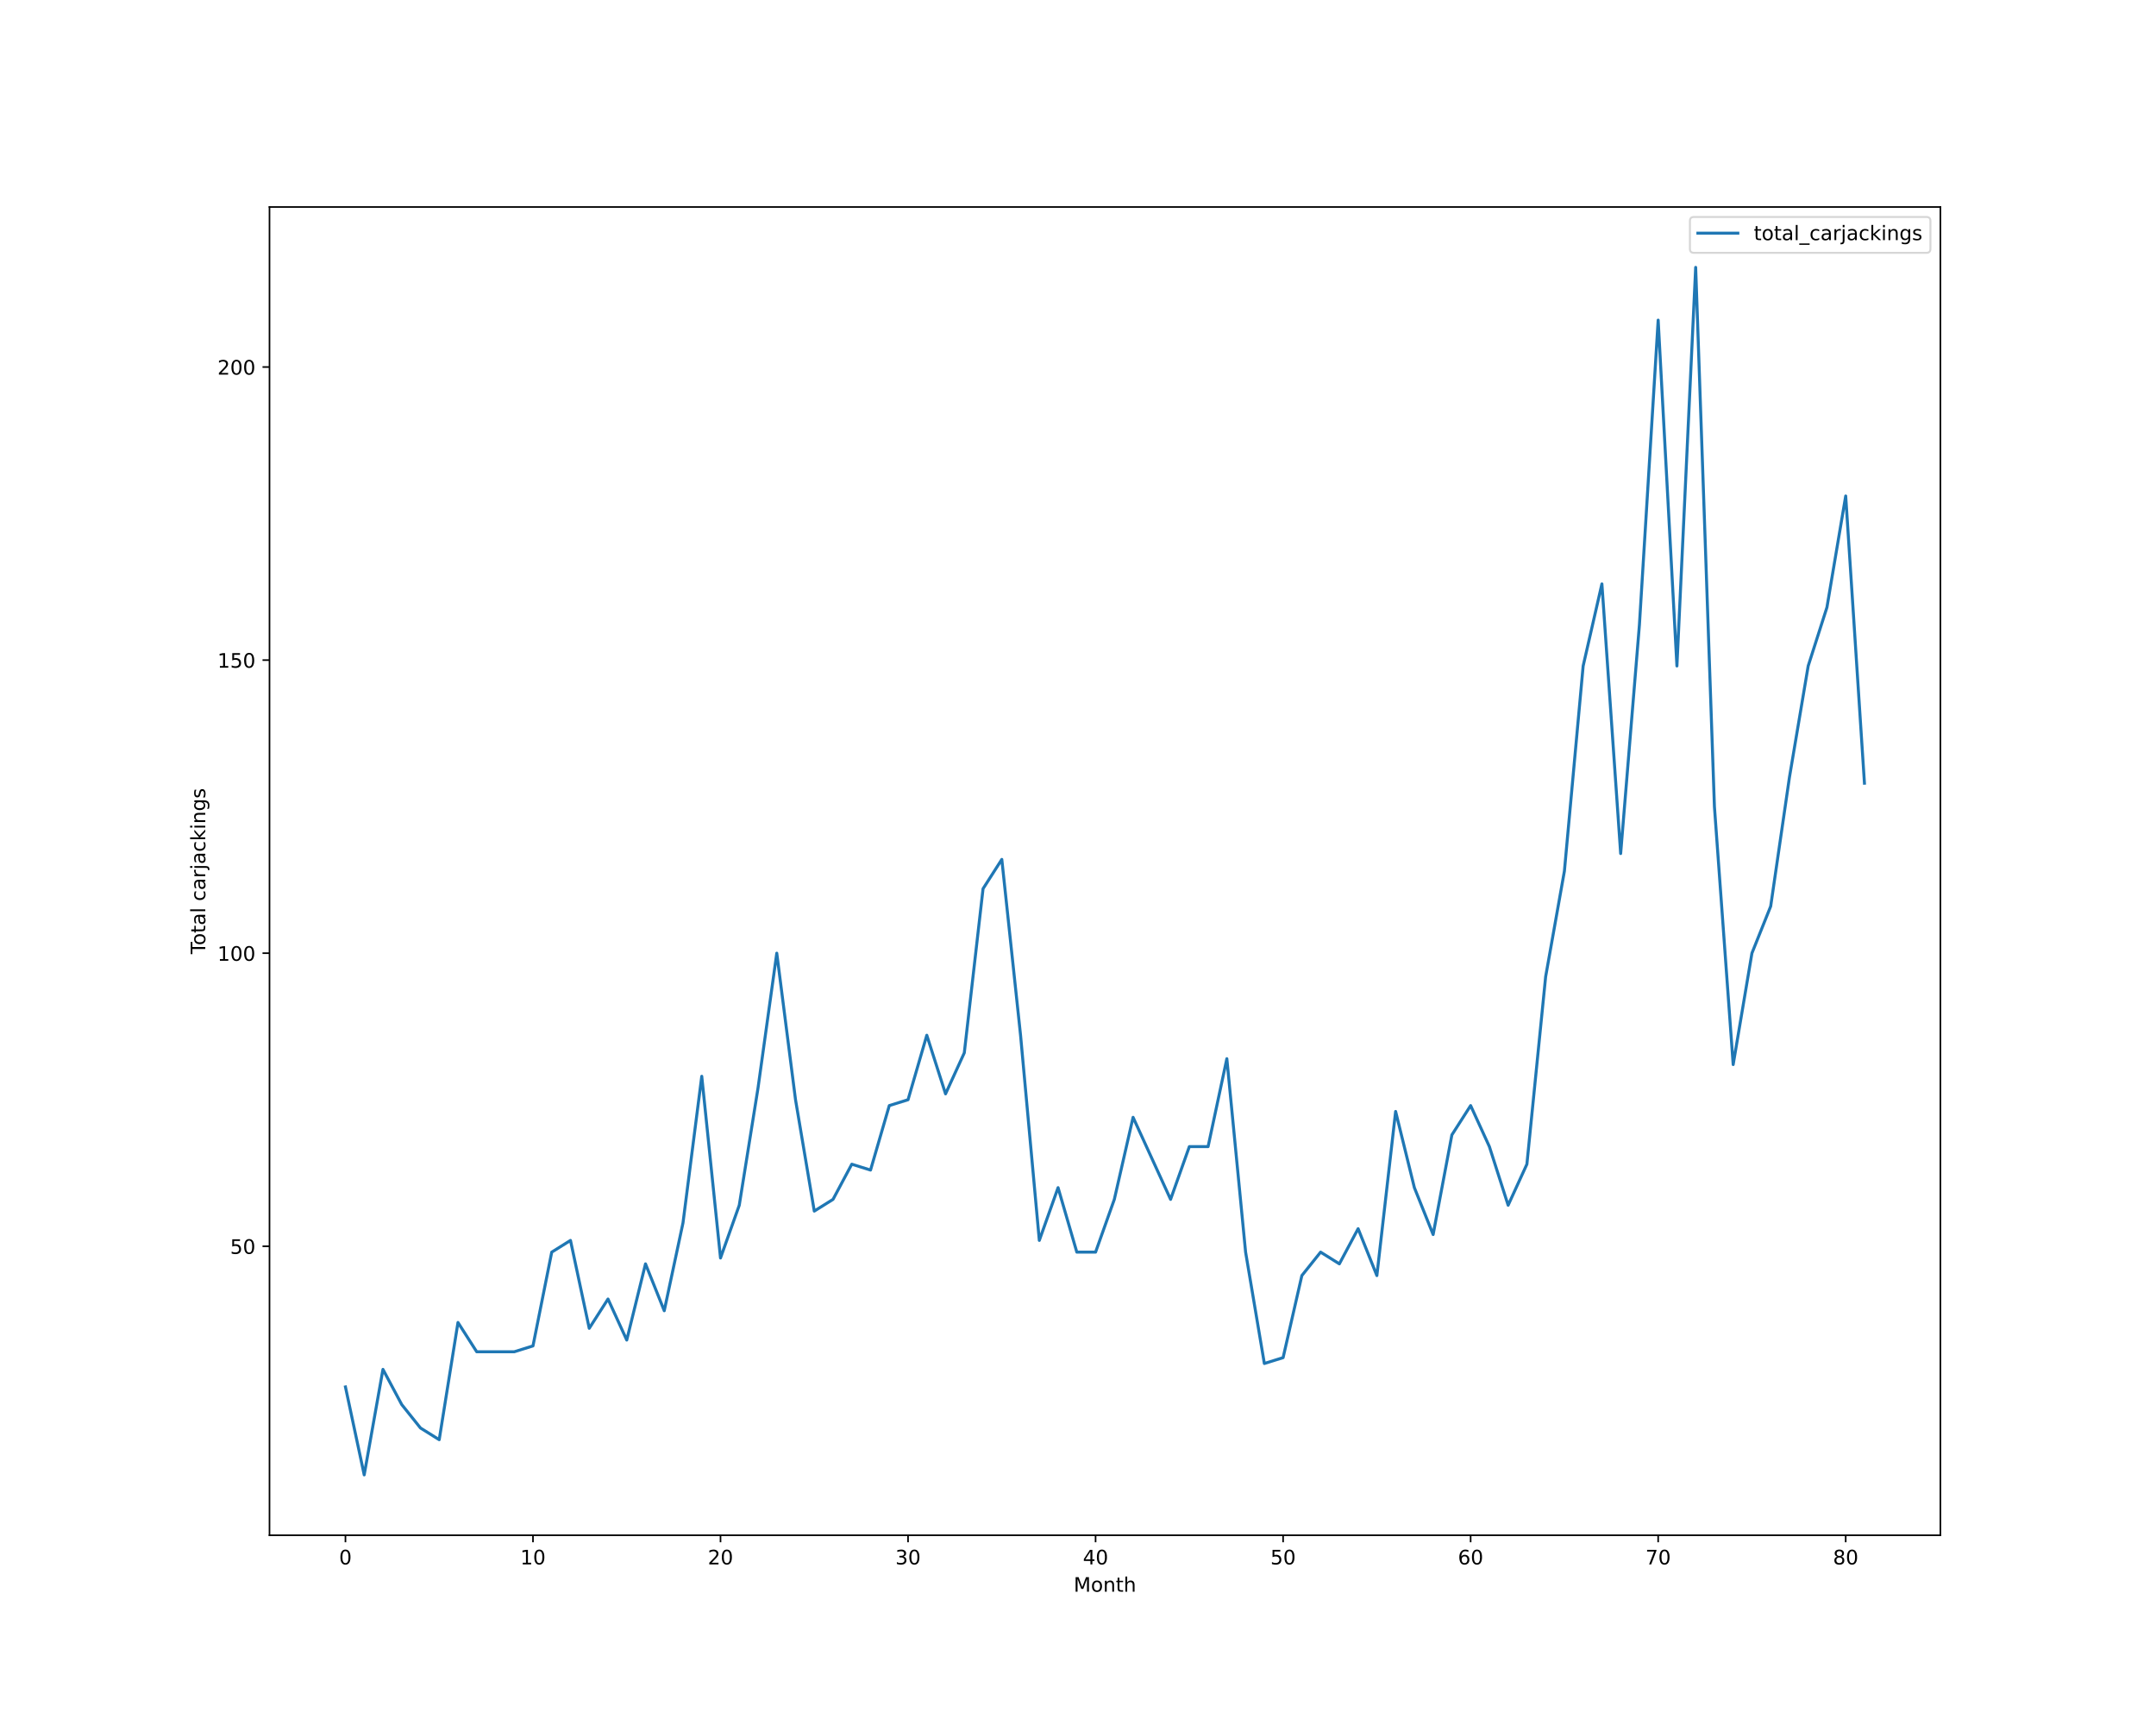
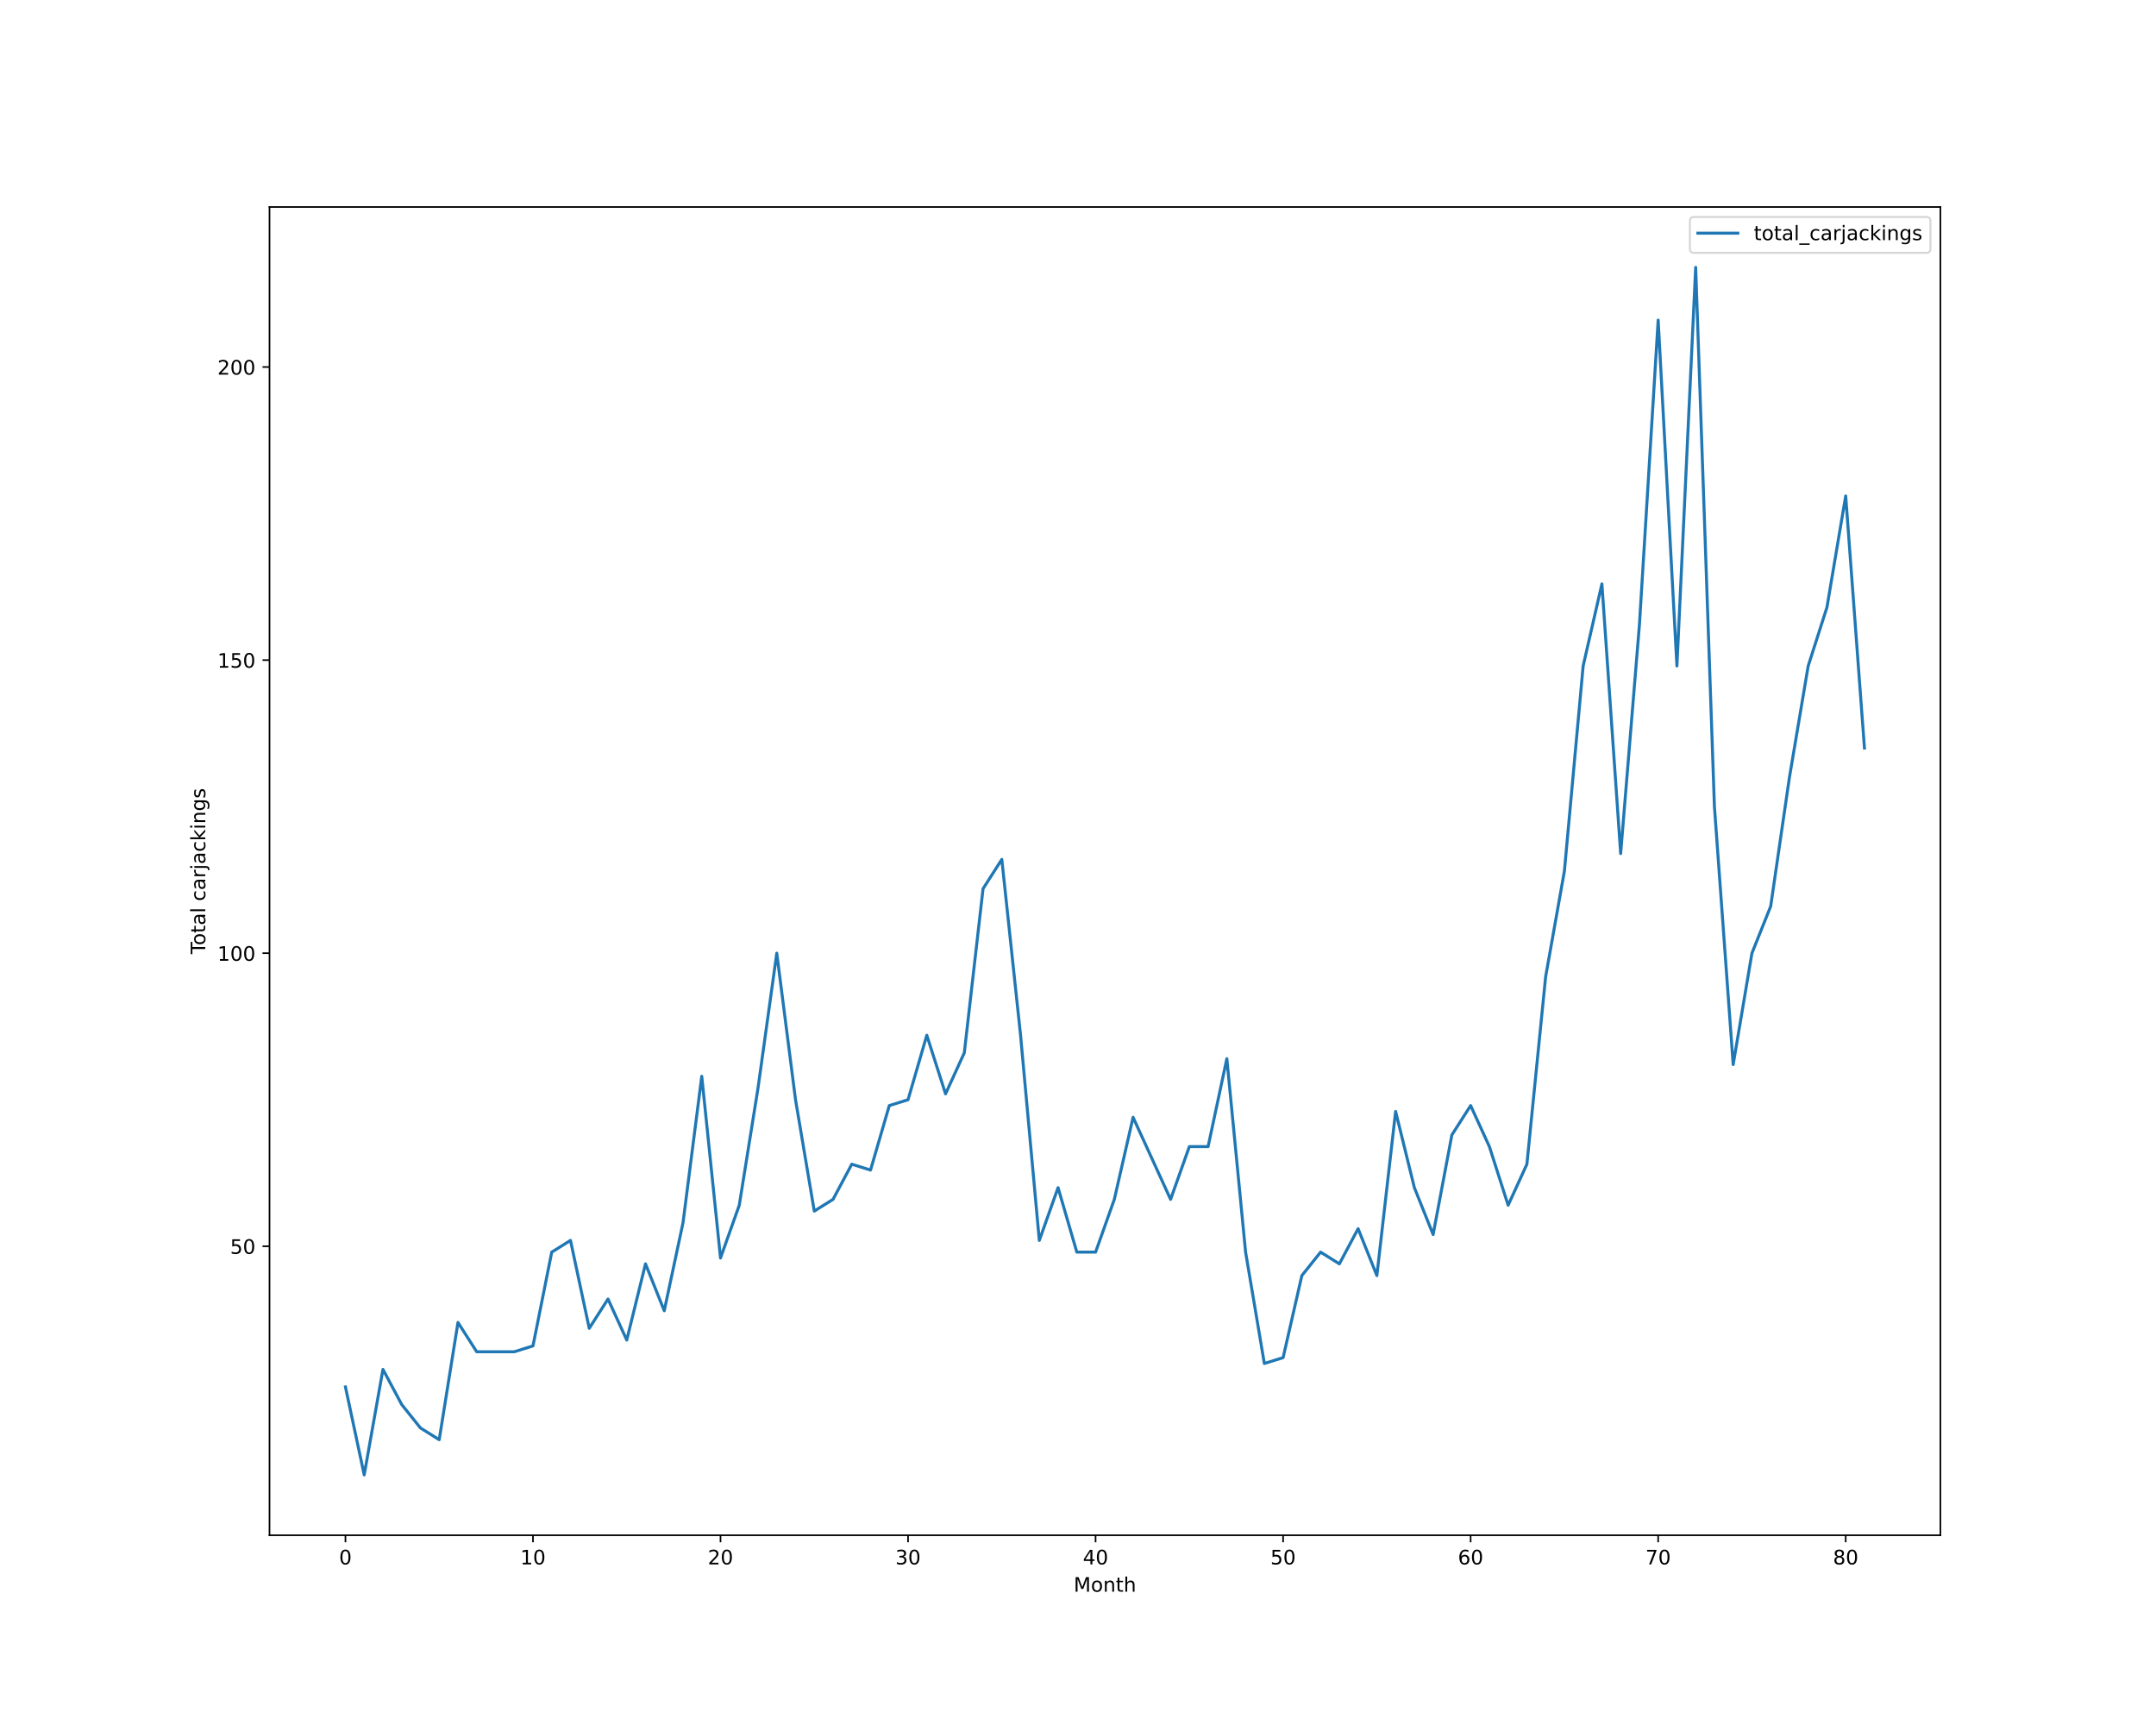
<svg xmlns="http://www.w3.org/2000/svg" xmlns:xlink="http://www.w3.org/1999/xlink" height="864pt" version="1.1" viewBox="0 0 1080 864" width="1080pt">
  <defs>
    <style type="text/css">*{stroke-linecap:butt;stroke-linejoin:round;}</style>
  </defs>
  <g id="figure_1">
    <g id="patch_1">
      <path d="M 0 864  L 1080 864  L 1080 0  L 0 0  z " style="fill:#ffffff;" />
    </g>
    <g id="axes_1">
      <g id="patch_2">
        <path d="M 135 768.96  L 972 768.96  L 972 103.68  L 135 103.68  z " style="fill:#ffffff;" />
      </g>
      <g id="matplotlib.axis_1">
        <g id="xtick_1">
          <g id="line2d_1">
            <defs>
-               <path d="M 0 0  L 0 3.5  " id="m9ab8ea08ad" style="stroke:#000000;stroke-width:0.8;" />
-             </defs>
-             <g>
-               <use style="stroke:#000000;stroke-width:0.8;" x="173.045" xlink:href="#m9ab8ea08ad" y="768.96" />
+               <path d="M 0 0  L 0 3.5  " id="md683719191" style="stroke:#000000;stroke-width:0.8;" />
+             </defs>
+             <g>
+               <use style="stroke:#000000;stroke-width:0.8;" x="173.045" xlink:href="#md683719191" y="768.96" />
            </g>
          </g>
          <g id="text_1">
            <g transform="translate(169.8642 783.5584)scale(0.1 -0.1)">
              <defs>
                <path d="M 2034 4250  Q 1547 4250 1301 3770  Q 1056 3291 1056 2328  Q 1056 1369 1301 889  Q 1547 409 2034 409  Q 2525 409 2770 889  Q 3016 1369 3016 2328  Q 3016 3291 2770 3770  Q 2525 4250 2034 4250  z M 2034 4750  Q 2819 4750 3233 4129  Q 3647 3509 3647 2328  Q 3647 1150 3233 529  Q 2819 -91 2034 -91  Q 1250 -91 836 529  Q 422 1150 422 2328  Q 422 3509 836 4129  Q 1250 4750 2034 4750  z " id="DejaVuSans-30" transform="scale(0.015625)" />
              </defs>
              <use xlink:href="#DejaVuSans-30" />
            </g>
          </g>
        </g>
        <g id="xtick_2">
          <g id="line2d_2">
            <g>
-               <use style="stroke:#000000;stroke-width:0.8;" x="266.985" xlink:href="#m9ab8ea08ad" y="768.96" />
+               <use style="stroke:#000000;stroke-width:0.8;" x="266.985" xlink:href="#md683719191" y="768.96" />
            </g>
          </g>
          <g id="text_2">
            <g transform="translate(260.6223 783.5584)scale(0.1 -0.1)">
              <defs>
                <path d="M 794 531  L 1825 531  L 1825 4091  L 703 3866  L 703 4441  L 1819 4666  L 2450 4666  L 2450 531  L 3481 531  L 3481 0  L 794 0  L 794 531  z " id="DejaVuSans-31" transform="scale(0.015625)" />
              </defs>
              <use xlink:href="#DejaVuSans-31" />
              <use x="63.623" xlink:href="#DejaVuSans-30" />
            </g>
          </g>
        </g>
        <g id="xtick_3">
          <g id="line2d_3">
            <g>
-               <use style="stroke:#000000;stroke-width:0.8;" x="360.924" xlink:href="#m9ab8ea08ad" y="768.96" />
+               <use style="stroke:#000000;stroke-width:0.8;" x="360.924" xlink:href="#md683719191" y="768.96" />
            </g>
          </g>
          <g id="text_3">
            <g transform="translate(354.5617 783.5584)scale(0.1 -0.1)">
              <defs>
                <path d="M 1228 531  L 3431 531  L 3431 0  L 469 0  L 469 531  Q 828 903 1448 1529  Q 2069 2156 2228 2338  Q 2531 2678 2651 2914  Q 2772 3150 2772 3378  Q 2772 3750 2511 3984  Q 2250 4219 1831 4219  Q 1534 4219 1204 4116  Q 875 4013 500 3803  L 500 4441  Q 881 4594 1212 4672  Q 1544 4750 1819 4750  Q 2544 4750 2975 4387  Q 3406 4025 3406 3419  Q 3406 3131 3298 2873  Q 3191 2616 2906 2266  Q 2828 2175 2409 1742  Q 1991 1309 1228 531  z " id="DejaVuSans-32" transform="scale(0.015625)" />
              </defs>
              <use xlink:href="#DejaVuSans-32" />
              <use x="63.623" xlink:href="#DejaVuSans-30" />
            </g>
          </g>
        </g>
        <g id="xtick_4">
          <g id="line2d_4">
            <g>
-               <use style="stroke:#000000;stroke-width:0.8;" x="454.864" xlink:href="#m9ab8ea08ad" y="768.96" />
+               <use style="stroke:#000000;stroke-width:0.8;" x="454.864" xlink:href="#md683719191" y="768.96" />
            </g>
          </g>
          <g id="text_4">
            <g transform="translate(448.5011 783.5584)scale(0.1 -0.1)">
              <defs>
                <path d="M 2597 2516  Q 3050 2419 3304 2112  Q 3559 1806 3559 1356  Q 3559 666 3084 287  Q 2609 -91 1734 -91  Q 1441 -91 1130 -33  Q 819 25 488 141  L 488 750  Q 750 597 1062 519  Q 1375 441 1716 441  Q 2309 441 2620 675  Q 2931 909 2931 1356  Q 2931 1769 2642 2001  Q 2353 2234 1838 2234  L 1294 2234  L 1294 2753  L 1863 2753  Q 2328 2753 2575 2939  Q 2822 3125 2822 3475  Q 2822 3834 2567 4026  Q 2313 4219 1838 4219  Q 1578 4219 1281 4162  Q 984 4106 628 3988  L 628 4550  Q 988 4650 1302 4700  Q 1616 4750 1894 4750  Q 2613 4750 3031 4423  Q 3450 4097 3450 3541  Q 3450 3153 3228 2886  Q 3006 2619 2597 2516  z " id="DejaVuSans-33" transform="scale(0.015625)" />
              </defs>
              <use xlink:href="#DejaVuSans-33" />
              <use x="63.623" xlink:href="#DejaVuSans-30" />
            </g>
          </g>
        </g>
        <g id="xtick_5">
          <g id="line2d_5">
            <g>
-               <use style="stroke:#000000;stroke-width:0.8;" x="548.803" xlink:href="#m9ab8ea08ad" y="768.96" />
+               <use style="stroke:#000000;stroke-width:0.8;" x="548.803" xlink:href="#md683719191" y="768.96" />
            </g>
          </g>
          <g id="text_5">
            <g transform="translate(542.4405 783.5584)scale(0.1 -0.1)">
              <defs>
                <path d="M 2419 4116  L 825 1625  L 2419 1625  L 2419 4116  z M 2253 4666  L 3047 4666  L 3047 1625  L 3713 1625  L 3713 1100  L 3047 1100  L 3047 0  L 2419 0  L 2419 1100  L 313 1100  L 313 1709  L 2253 4666  z " id="DejaVuSans-34" transform="scale(0.015625)" />
              </defs>
              <use xlink:href="#DejaVuSans-34" />
              <use x="63.623" xlink:href="#DejaVuSans-30" />
            </g>
          </g>
        </g>
        <g id="xtick_6">
          <g id="line2d_6">
            <g>
-               <use style="stroke:#000000;stroke-width:0.8;" x="642.742" xlink:href="#m9ab8ea08ad" y="768.96" />
+               <use style="stroke:#000000;stroke-width:0.8;" x="642.742" xlink:href="#md683719191" y="768.96" />
            </g>
          </g>
          <g id="text_6">
            <g transform="translate(636.3799 783.5584)scale(0.1 -0.1)">
              <defs>
                <path d="M 691 4666  L 3169 4666  L 3169 4134  L 1269 4134  L 1269 2991  Q 1406 3038 1543 3061  Q 1681 3084 1819 3084  Q 2600 3084 3056 2656  Q 3513 2228 3513 1497  Q 3513 744 3044 326  Q 2575 -91 1722 -91  Q 1428 -91 1123 -41  Q 819 9 494 109  L 494 744  Q 775 591 1075 516  Q 1375 441 1709 441  Q 2250 441 2565 725  Q 2881 1009 2881 1497  Q 2881 1984 2565 2268  Q 2250 2553 1709 2553  Q 1456 2553 1204 2497  Q 953 2441 691 2322  L 691 4666  z " id="DejaVuSans-35" transform="scale(0.015625)" />
              </defs>
              <use xlink:href="#DejaVuSans-35" />
              <use x="63.623" xlink:href="#DejaVuSans-30" />
            </g>
          </g>
        </g>
        <g id="xtick_7">
          <g id="line2d_7">
            <g>
-               <use style="stroke:#000000;stroke-width:0.8;" x="736.682" xlink:href="#m9ab8ea08ad" y="768.96" />
+               <use style="stroke:#000000;stroke-width:0.8;" x="736.682" xlink:href="#md683719191" y="768.96" />
            </g>
          </g>
          <g id="text_7">
            <g transform="translate(730.3193 783.5584)scale(0.1 -0.1)">
              <defs>
                <path d="M 2113 2584  Q 1688 2584 1439 2293  Q 1191 2003 1191 1497  Q 1191 994 1439 701  Q 1688 409 2113 409  Q 2538 409 2786 701  Q 3034 994 3034 1497  Q 3034 2003 2786 2293  Q 2538 2584 2113 2584  z M 3366 4563  L 3366 3988  Q 3128 4100 2886 4159  Q 2644 4219 2406 4219  Q 1781 4219 1451 3797  Q 1122 3375 1075 2522  Q 1259 2794 1537 2939  Q 1816 3084 2150 3084  Q 2853 3084 3261 2657  Q 3669 2231 3669 1497  Q 3669 778 3244 343  Q 2819 -91 2113 -91  Q 1303 -91 875 529  Q 447 1150 447 2328  Q 447 3434 972 4092  Q 1497 4750 2381 4750  Q 2619 4750 2861 4703  Q 3103 4656 3366 4563  z " id="DejaVuSans-36" transform="scale(0.015625)" />
              </defs>
              <use xlink:href="#DejaVuSans-36" />
              <use x="63.623" xlink:href="#DejaVuSans-30" />
            </g>
          </g>
        </g>
        <g id="xtick_8">
          <g id="line2d_8">
            <g>
-               <use style="stroke:#000000;stroke-width:0.8;" x="830.621" xlink:href="#m9ab8ea08ad" y="768.96" />
+               <use style="stroke:#000000;stroke-width:0.8;" x="830.621" xlink:href="#md683719191" y="768.96" />
            </g>
          </g>
          <g id="text_8">
            <g transform="translate(824.2587 783.5584)scale(0.1 -0.1)">
              <defs>
                <path d="M 525 4666  L 3525 4666  L 3525 4397  L 1831 0  L 1172 0  L 2766 4134  L 525 4134  L 525 4666  z " id="DejaVuSans-37" transform="scale(0.015625)" />
              </defs>
              <use xlink:href="#DejaVuSans-37" />
              <use x="63.623" xlink:href="#DejaVuSans-30" />
            </g>
          </g>
        </g>
        <g id="xtick_9">
          <g id="line2d_9">
            <g>
-               <use style="stroke:#000000;stroke-width:0.8;" x="924.561" xlink:href="#m9ab8ea08ad" y="768.96" />
+               <use style="stroke:#000000;stroke-width:0.8;" x="924.561" xlink:href="#md683719191" y="768.96" />
            </g>
          </g>
          <g id="text_9">
            <g transform="translate(918.1981 783.5584)scale(0.1 -0.1)">
              <defs>
                <path d="M 2034 2216  Q 1584 2216 1326 1975  Q 1069 1734 1069 1313  Q 1069 891 1326 650  Q 1584 409 2034 409  Q 2484 409 2743 651  Q 3003 894 3003 1313  Q 3003 1734 2745 1975  Q 2488 2216 2034 2216  z M 1403 2484  Q 997 2584 770 2862  Q 544 3141 544 3541  Q 544 4100 942 4425  Q 1341 4750 2034 4750  Q 2731 4750 3128 4425  Q 3525 4100 3525 3541  Q 3525 3141 3298 2862  Q 3072 2584 2669 2484  Q 3125 2378 3379 2068  Q 3634 1759 3634 1313  Q 3634 634 3220 271  Q 2806 -91 2034 -91  Q 1263 -91 848 271  Q 434 634 434 1313  Q 434 1759 690 2068  Q 947 2378 1403 2484  z M 1172 3481  Q 1172 3119 1398 2916  Q 1625 2713 2034 2713  Q 2441 2713 2670 2916  Q 2900 3119 2900 3481  Q 2900 3844 2670 4047  Q 2441 4250 2034 4250  Q 1625 4250 1398 4047  Q 1172 3844 1172 3481  z " id="DejaVuSans-38" transform="scale(0.015625)" />
              </defs>
              <use xlink:href="#DejaVuSans-38" />
              <use x="63.623" xlink:href="#DejaVuSans-30" />
            </g>
          </g>
        </g>
        <g id="text_10">
          <g transform="translate(537.8289 797.2366)scale(0.1 -0.1)">
            <defs>
              <path d="M 628 4666  L 1569 4666  L 2759 1491  L 3956 4666  L 4897 4666  L 4897 0  L 4281 0  L 4281 4097  L 3078 897  L 2444 897  L 1241 4097  L 1241 0  L 628 0  L 628 4666  z " id="DejaVuSans-4d" transform="scale(0.015625)" />
              <path d="M 1959 3097  Q 1497 3097 1228 2736  Q 959 2375 959 1747  Q 959 1119 1226 758  Q 1494 397 1959 397  Q 2419 397 2687 759  Q 2956 1122 2956 1747  Q 2956 2369 2687 2733  Q 2419 3097 1959 3097  z M 1959 3584  Q 2709 3584 3137 3096  Q 3566 2609 3566 1747  Q 3566 888 3137 398  Q 2709 -91 1959 -91  Q 1206 -91 779 398  Q 353 888 353 1747  Q 353 2609 779 3096  Q 1206 3584 1959 3584  z " id="DejaVuSans-6f" transform="scale(0.015625)" />
              <path d="M 3513 2113  L 3513 0  L 2938 0  L 2938 2094  Q 2938 2591 2744 2837  Q 2550 3084 2163 3084  Q 1697 3084 1428 2787  Q 1159 2491 1159 1978  L 1159 0  L 581 0  L 581 3500  L 1159 3500  L 1159 2956  Q 1366 3272 1645 3428  Q 1925 3584 2291 3584  Q 2894 3584 3203 3211  Q 3513 2838 3513 2113  z " id="DejaVuSans-6e" transform="scale(0.015625)" />
              <path d="M 1172 4494  L 1172 3500  L 2356 3500  L 2356 3053  L 1172 3053  L 1172 1153  Q 1172 725 1289 603  Q 1406 481 1766 481  L 2356 481  L 2356 0  L 1766 0  Q 1100 0 847 248  Q 594 497 594 1153  L 594 3053  L 172 3053  L 172 3500  L 594 3500  L 594 4494  L 1172 4494  z " id="DejaVuSans-74" transform="scale(0.015625)" />
              <path d="M 3513 2113  L 3513 0  L 2938 0  L 2938 2094  Q 2938 2591 2744 2837  Q 2550 3084 2163 3084  Q 1697 3084 1428 2787  Q 1159 2491 1159 1978  L 1159 0  L 581 0  L 581 4863  L 1159 4863  L 1159 2956  Q 1366 3272 1645 3428  Q 1925 3584 2291 3584  Q 2894 3584 3203 3211  Q 3513 2838 3513 2113  z " id="DejaVuSans-68" transform="scale(0.015625)" />
            </defs>
            <use xlink:href="#DejaVuSans-4d" />
            <use x="86.279" xlink:href="#DejaVuSans-6f" />
            <use x="147.461" xlink:href="#DejaVuSans-6e" />
            <use x="210.84" xlink:href="#DejaVuSans-74" />
            <use x="250.049" xlink:href="#DejaVuSans-68" />
          </g>
        </g>
      </g>
      <g id="matplotlib.axis_2">
        <g id="ytick_1">
          <g id="line2d_10">
            <defs>
-               <path d="M 0 0  L -3.5 0  " id="m4bb4e90e39" style="stroke:#000000;stroke-width:0.8;" />
-             </defs>
-             <g>
-               <use style="stroke:#000000;stroke-width:0.8;" x="135" xlink:href="#m4bb4e90e39" y="624.219" />
+               <path d="M 0 0  L -3.5 0  " id="m44b14f8aee" style="stroke:#000000;stroke-width:0.8;" />
+             </defs>
+             <g>
+               <use style="stroke:#000000;stroke-width:0.8;" x="135" xlink:href="#m44b14f8aee" y="624.219" />
            </g>
          </g>
          <g id="text_11">
            <g transform="translate(115.275 628.0182)scale(0.1 -0.1)">
              <use xlink:href="#DejaVuSans-35" />
              <use x="63.623" xlink:href="#DejaVuSans-30" />
            </g>
          </g>
        </g>
        <g id="ytick_2">
          <g id="line2d_11">
            <g>
-               <use style="stroke:#000000;stroke-width:0.8;" x="135" xlink:href="#m4bb4e90e39" y="477.423" />
+               <use style="stroke:#000000;stroke-width:0.8;" x="135" xlink:href="#m44b14f8aee" y="477.423" />
            </g>
          </g>
          <g id="text_12">
            <g transform="translate(108.9125 481.2221)scale(0.1 -0.1)">
              <use xlink:href="#DejaVuSans-31" />
              <use x="63.623" xlink:href="#DejaVuSans-30" />
              <use x="127.246" xlink:href="#DejaVuSans-30" />
            </g>
          </g>
        </g>
        <g id="ytick_3">
          <g id="line2d_12">
            <g>
-               <use style="stroke:#000000;stroke-width:0.8;" x="135" xlink:href="#m4bb4e90e39" y="330.627" />
+               <use style="stroke:#000000;stroke-width:0.8;" x="135" xlink:href="#m44b14f8aee" y="330.627" />
            </g>
          </g>
          <g id="text_13">
            <g transform="translate(108.9125 334.426)scale(0.1 -0.1)">
              <use xlink:href="#DejaVuSans-31" />
              <use x="63.623" xlink:href="#DejaVuSans-35" />
              <use x="127.246" xlink:href="#DejaVuSans-30" />
            </g>
          </g>
        </g>
        <g id="ytick_4">
          <g id="line2d_13">
            <g>
-               <use style="stroke:#000000;stroke-width:0.8;" x="135" xlink:href="#m4bb4e90e39" y="183.831" />
+               <use style="stroke:#000000;stroke-width:0.8;" x="135" xlink:href="#m44b14f8aee" y="183.831" />
            </g>
          </g>
          <g id="text_14">
            <g transform="translate(108.9125 187.6299)scale(0.1 -0.1)">
              <use xlink:href="#DejaVuSans-32" />
              <use x="63.623" xlink:href="#DejaVuSans-30" />
              <use x="127.246" xlink:href="#DejaVuSans-30" />
            </g>
          </g>
        </g>
        <g id="text_15">
          <g transform="translate(102.8328 477.8888)rotate(-90)scale(0.1 -0.1)">
            <defs>
              <path d="M -19 4666  L 3928 4666  L 3928 4134  L 2272 4134  L 2272 0  L 1638 0  L 1638 4134  L -19 4134  L -19 4666  z " id="DejaVuSans-54" transform="scale(0.015625)" />
              <path d="M 2194 1759  Q 1497 1759 1228 1600  Q 959 1441 959 1056  Q 959 750 1161 570  Q 1363 391 1709 391  Q 2188 391 2477 730  Q 2766 1069 2766 1631  L 2766 1759  L 2194 1759  z M 3341 1997  L 3341 0  L 2766 0  L 2766 531  Q 2569 213 2275 61  Q 1981 -91 1556 -91  Q 1019 -91 701 211  Q 384 513 384 1019  Q 384 1609 779 1909  Q 1175 2209 1959 2209  L 2766 2209  L 2766 2266  Q 2766 2663 2505 2880  Q 2244 3097 1772 3097  Q 1472 3097 1187 3025  Q 903 2953 641 2809  L 641 3341  Q 956 3463 1253 3523  Q 1550 3584 1831 3584  Q 2591 3584 2966 3190  Q 3341 2797 3341 1997  z " id="DejaVuSans-61" transform="scale(0.015625)" />
              <path d="M 603 4863  L 1178 4863  L 1178 0  L 603 0  L 603 4863  z " id="DejaVuSans-6c" transform="scale(0.015625)" />
              <path id="DejaVuSans-20" transform="scale(0.015625)" />
              <path d="M 3122 3366  L 3122 2828  Q 2878 2963 2633 3030  Q 2388 3097 2138 3097  Q 1578 3097 1268 2742  Q 959 2388 959 1747  Q 959 1106 1268 751  Q 1578 397 2138 397  Q 2388 397 2633 464  Q 2878 531 3122 666  L 3122 134  Q 2881 22 2623 -34  Q 2366 -91 2075 -91  Q 1284 -91 818 406  Q 353 903 353 1747  Q 353 2603 823 3093  Q 1294 3584 2113 3584  Q 2378 3584 2631 3529  Q 2884 3475 3122 3366  z " id="DejaVuSans-63" transform="scale(0.015625)" />
              <path d="M 2631 2963  Q 2534 3019 2420 3045  Q 2306 3072 2169 3072  Q 1681 3072 1420 2755  Q 1159 2438 1159 1844  L 1159 0  L 581 0  L 581 3500  L 1159 3500  L 1159 2956  Q 1341 3275 1631 3429  Q 1922 3584 2338 3584  Q 2397 3584 2469 3576  Q 2541 3569 2628 3553  L 2631 2963  z " id="DejaVuSans-72" transform="scale(0.015625)" />
              <path d="M 603 3500  L 1178 3500  L 1178 -63  Q 1178 -731 923 -1031  Q 669 -1331 103 -1331  L -116 -1331  L -116 -844  L 38 -844  Q 366 -844 484 -692  Q 603 -541 603 -63  L 603 3500  z M 603 4863  L 1178 4863  L 1178 4134  L 603 4134  L 603 4863  z " id="DejaVuSans-6a" transform="scale(0.015625)" />
              <path d="M 581 4863  L 1159 4863  L 1159 1991  L 2875 3500  L 3609 3500  L 1753 1863  L 3688 0  L 2938 0  L 1159 1709  L 1159 0  L 581 0  L 581 4863  z " id="DejaVuSans-6b" transform="scale(0.015625)" />
              <path d="M 603 3500  L 1178 3500  L 1178 0  L 603 0  L 603 3500  z M 603 4863  L 1178 4863  L 1178 4134  L 603 4134  L 603 4863  z " id="DejaVuSans-69" transform="scale(0.015625)" />
              <path d="M 2906 1791  Q 2906 2416 2648 2759  Q 2391 3103 1925 3103  Q 1463 3103 1205 2759  Q 947 2416 947 1791  Q 947 1169 1205 825  Q 1463 481 1925 481  Q 2391 481 2648 825  Q 2906 1169 2906 1791  z M 3481 434  Q 3481 -459 3084 -895  Q 2688 -1331 1869 -1331  Q 1566 -1331 1297 -1286  Q 1028 -1241 775 -1147  L 775 -588  Q 1028 -725 1275 -790  Q 1522 -856 1778 -856  Q 2344 -856 2625 -561  Q 2906 -266 2906 331  L 2906 616  Q 2728 306 2450 153  Q 2172 0 1784 0  Q 1141 0 747 490  Q 353 981 353 1791  Q 353 2603 747 3093  Q 1141 3584 1784 3584  Q 2172 3584 2450 3431  Q 2728 3278 2906 2969  L 2906 3500  L 3481 3500  L 3481 434  z " id="DejaVuSans-67" transform="scale(0.015625)" />
              <path d="M 2834 3397  L 2834 2853  Q 2591 2978 2328 3040  Q 2066 3103 1784 3103  Q 1356 3103 1142 2972  Q 928 2841 928 2578  Q 928 2378 1081 2264  Q 1234 2150 1697 2047  L 1894 2003  Q 2506 1872 2764 1633  Q 3022 1394 3022 966  Q 3022 478 2636 193  Q 2250 -91 1575 -91  Q 1294 -91 989 -36  Q 684 19 347 128  L 347 722  Q 666 556 975 473  Q 1284 391 1588 391  Q 1994 391 2212 530  Q 2431 669 2431 922  Q 2431 1156 2273 1281  Q 2116 1406 1581 1522  L 1381 1569  Q 847 1681 609 1914  Q 372 2147 372 2553  Q 372 3047 722 3315  Q 1072 3584 1716 3584  Q 2034 3584 2315 3537  Q 2597 3491 2834 3397  z " id="DejaVuSans-73" transform="scale(0.015625)" />
            </defs>
            <use xlink:href="#DejaVuSans-54" />
            <use x="44.084" xlink:href="#DejaVuSans-6f" />
            <use x="105.266" xlink:href="#DejaVuSans-74" />
            <use x="144.475" xlink:href="#DejaVuSans-61" />
            <use x="205.754" xlink:href="#DejaVuSans-6c" />
            <use x="233.537" xlink:href="#DejaVuSans-20" />
            <use x="265.324" xlink:href="#DejaVuSans-63" />
            <use x="320.305" xlink:href="#DejaVuSans-61" />
            <use x="381.584" xlink:href="#DejaVuSans-72" />
            <use x="422.697" xlink:href="#DejaVuSans-6a" />
            <use x="450.48" xlink:href="#DejaVuSans-61" />
            <use x="511.76" xlink:href="#DejaVuSans-63" />
            <use x="566.74" xlink:href="#DejaVuSans-6b" />
            <use x="624.65" xlink:href="#DejaVuSans-69" />
            <use x="652.434" xlink:href="#DejaVuSans-6e" />
            <use x="715.812" xlink:href="#DejaVuSans-67" />
            <use x="779.289" xlink:href="#DejaVuSans-73" />
          </g>
        </g>
      </g>
      <g id="line2d_14">
-         <path clip-path="url(#pef7c915ca5)" d="M 173.045 694.681  L 182.439 738.72  L 191.833 685.873  L 201.227 703.489  L 210.621 715.233  L 220.015 721.104  L 229.409 662.386  L 238.803 677.066  L 248.197 677.066  L 257.591 677.066  L 266.985 674.13  L 276.379 627.155  L 285.773 621.283  L 295.167 665.322  L 304.561 650.642  L 313.955 671.194  L 323.348 633.027  L 332.742 656.514  L 342.136 612.475  L 351.53 539.077  L 360.924 630.091  L 370.318 603.668  L 379.712 544.949  L 389.106 477.423  L 398.5 550.821  L 407.894 606.603  L 417.288 600.732  L 426.682 583.116  L 436.076 586.052  L 445.47 553.757  L 454.864 550.821  L 464.258 518.526  L 473.652 547.885  L 483.045 527.334  L 492.439 445.128  L 501.833 430.448  L 511.227 518.526  L 520.621 621.283  L 530.015 594.86  L 539.409 627.155  L 548.803 627.155  L 558.197 600.732  L 567.591 559.629  L 576.985 580.18  L 586.379 600.732  L 595.773 574.308  L 605.167 574.308  L 614.561 530.27  L 623.955 627.155  L 633.348 682.937  L 642.742 680.002  L 652.136 638.899  L 661.53 627.155  L 670.924 633.027  L 680.318 615.411  L 689.712 638.899  L 699.106 556.693  L 708.5 594.86  L 717.894 618.347  L 727.288 568.437  L 736.682 553.757  L 746.076 574.308  L 755.47 603.668  L 764.864 583.116  L 774.258 489.167  L 783.652 436.32  L 793.045 333.563  L 802.439 292.46  L 811.833 427.512  L 821.227 313.011  L 830.621 160.343  L 840.015 333.563  L 849.409 133.92  L 858.803 404.025  L 868.197 533.205  L 877.591 477.423  L 886.985 453.936  L 896.379 389.345  L 905.773 333.563  L 915.167 304.203  L 924.561 248.421  L 933.955 392.281  " style="fill:none;stroke:#1f77b4;stroke-linecap:square;stroke-width:1.5;" />
+         <path clip-path="url(#pdb3e87d078)" d="M 173.045 694.681  L 182.439 738.72  L 191.833 685.873  L 201.227 703.489  L 210.621 715.233  L 220.015 721.104  L 229.409 662.386  L 238.803 677.066  L 248.197 677.066  L 257.591 677.066  L 266.985 674.13  L 276.379 627.155  L 285.773 621.283  L 295.167 665.322  L 304.561 650.642  L 313.955 671.194  L 323.348 633.027  L 332.742 656.514  L 342.136 612.475  L 351.53 539.077  L 360.924 630.091  L 370.318 603.668  L 379.712 544.949  L 389.106 477.423  L 398.5 550.821  L 407.894 606.603  L 417.288 600.732  L 426.682 583.116  L 436.076 586.052  L 445.47 553.757  L 454.864 550.821  L 464.258 518.526  L 473.652 547.885  L 483.045 527.334  L 492.439 445.128  L 501.833 430.448  L 511.227 518.526  L 520.621 621.283  L 530.015 594.86  L 539.409 627.155  L 548.803 627.155  L 558.197 600.732  L 567.591 559.629  L 576.985 580.18  L 586.379 600.732  L 595.773 574.308  L 605.167 574.308  L 614.561 530.27  L 623.955 627.155  L 633.348 682.937  L 642.742 680.002  L 652.136 638.899  L 661.53 627.155  L 670.924 633.027  L 680.318 615.411  L 689.712 638.899  L 699.106 556.693  L 708.5 594.86  L 717.894 618.347  L 727.288 568.437  L 736.682 553.757  L 746.076 574.308  L 755.47 603.668  L 764.864 583.116  L 774.258 489.167  L 783.652 436.32  L 793.045 333.563  L 802.439 292.46  L 811.833 427.512  L 821.227 313.011  L 830.621 160.343  L 840.015 333.563  L 849.409 133.92  L 858.803 404.025  L 868.197 533.205  L 877.591 477.423  L 886.985 453.936  L 896.379 389.345  L 905.773 333.563  L 915.167 304.203  L 924.561 248.421  L 933.955 374.666  " style="fill:none;stroke:#1f77b4;stroke-linecap:square;stroke-width:1.5;" />
      </g>
      <g id="patch_3">
        <path d="M 135 768.96  L 135 103.68  " style="fill:none;stroke:#000000;stroke-linecap:square;stroke-linejoin:miter;stroke-width:0.8;" />
      </g>
      <g id="patch_4">
        <path d="M 972 768.96  L 972 103.68  " style="fill:none;stroke:#000000;stroke-linecap:square;stroke-linejoin:miter;stroke-width:0.8;" />
      </g>
      <g id="patch_5">
        <path d="M 135 768.96  L 972 768.96  " style="fill:none;stroke:#000000;stroke-linecap:square;stroke-linejoin:miter;stroke-width:0.8;" />
      </g>
      <g id="patch_6">
        <path d="M 135 103.68  L 972 103.68  " style="fill:none;stroke:#000000;stroke-linecap:square;stroke-linejoin:miter;stroke-width:0.8;" />
      </g>
      <g id="legend_1">
        <g id="patch_7">
          <path d="M 848.528 126.636  L 965 126.636  Q 967 126.636 967 124.636  L 967 110.68  Q 967 108.68 965 108.68  L 848.528 108.68  Q 846.528 108.68 846.528 110.68  L 846.528 124.636  Q 846.528 126.636 848.528 126.636  z " style="fill:#ffffff;opacity:0.8;stroke:#cccccc;stroke-linejoin:miter;" />
        </g>
        <g id="line2d_15">
          <path d="M 850.528 116.778  L 870.528 116.778  " style="fill:none;stroke:#1f77b4;stroke-linecap:square;stroke-width:1.5;" />
        </g>
        <g id="line2d_16" />
        <g id="text_16">
          <g transform="translate(878.5281 120.2784)scale(0.1 -0.1)">
            <defs>
              <path d="M 3263 -1063  L 3263 -1509  L -63 -1509  L -63 -1063  L 3263 -1063  z " id="DejaVuSans-5f" transform="scale(0.015625)" />
            </defs>
            <use xlink:href="#DejaVuSans-74" />
            <use x="39.209" xlink:href="#DejaVuSans-6f" />
            <use x="100.391" xlink:href="#DejaVuSans-74" />
            <use x="139.6" xlink:href="#DejaVuSans-61" />
            <use x="200.879" xlink:href="#DejaVuSans-6c" />
            <use x="228.662" xlink:href="#DejaVuSans-5f" />
            <use x="278.662" xlink:href="#DejaVuSans-63" />
            <use x="333.643" xlink:href="#DejaVuSans-61" />
            <use x="394.922" xlink:href="#DejaVuSans-72" />
            <use x="436.035" xlink:href="#DejaVuSans-6a" />
            <use x="463.818" xlink:href="#DejaVuSans-61" />
            <use x="525.098" xlink:href="#DejaVuSans-63" />
            <use x="580.078" xlink:href="#DejaVuSans-6b" />
            <use x="637.988" xlink:href="#DejaVuSans-69" />
            <use x="665.771" xlink:href="#DejaVuSans-6e" />
            <use x="729.15" xlink:href="#DejaVuSans-67" />
            <use x="792.627" xlink:href="#DejaVuSans-73" />
          </g>
        </g>
      </g>
    </g>
  </g>
  <defs>
-     <clipPath id="pef7c915ca5">
+     <clipPath id="pdb3e87d078">
      <rect height="665.28" width="837" x="135" y="103.68" />
    </clipPath>
  </defs>
</svg>
